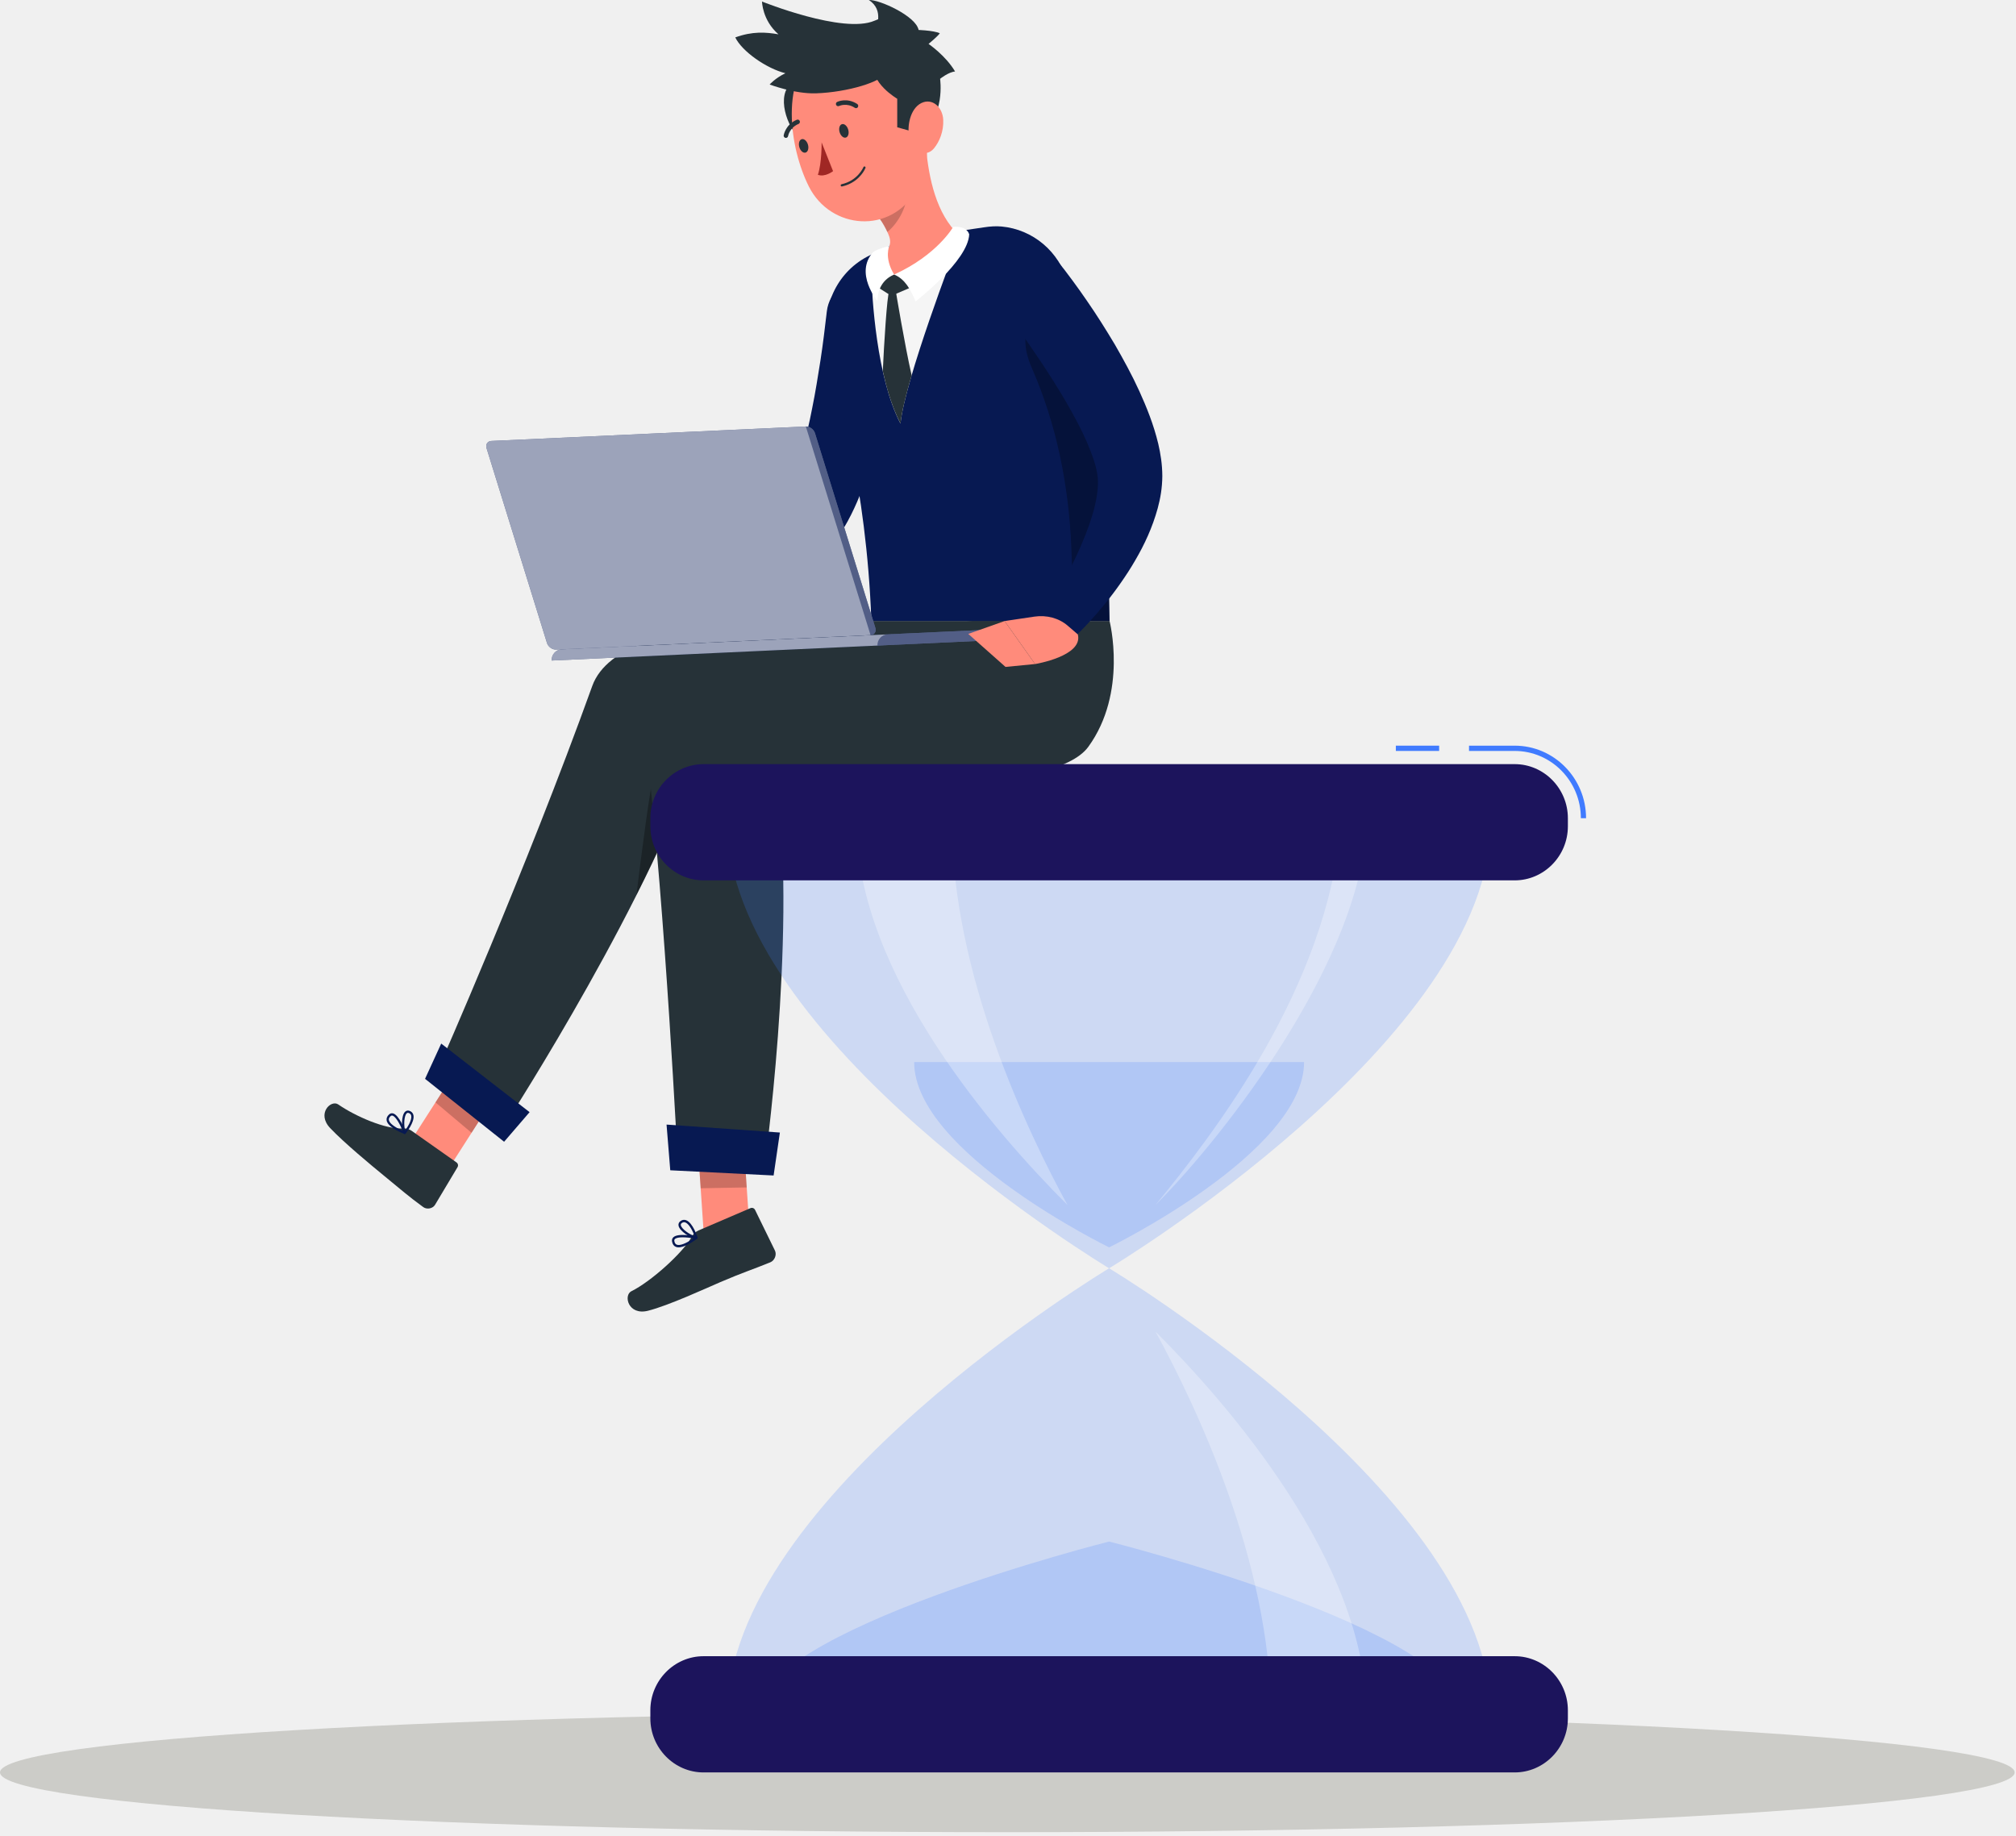
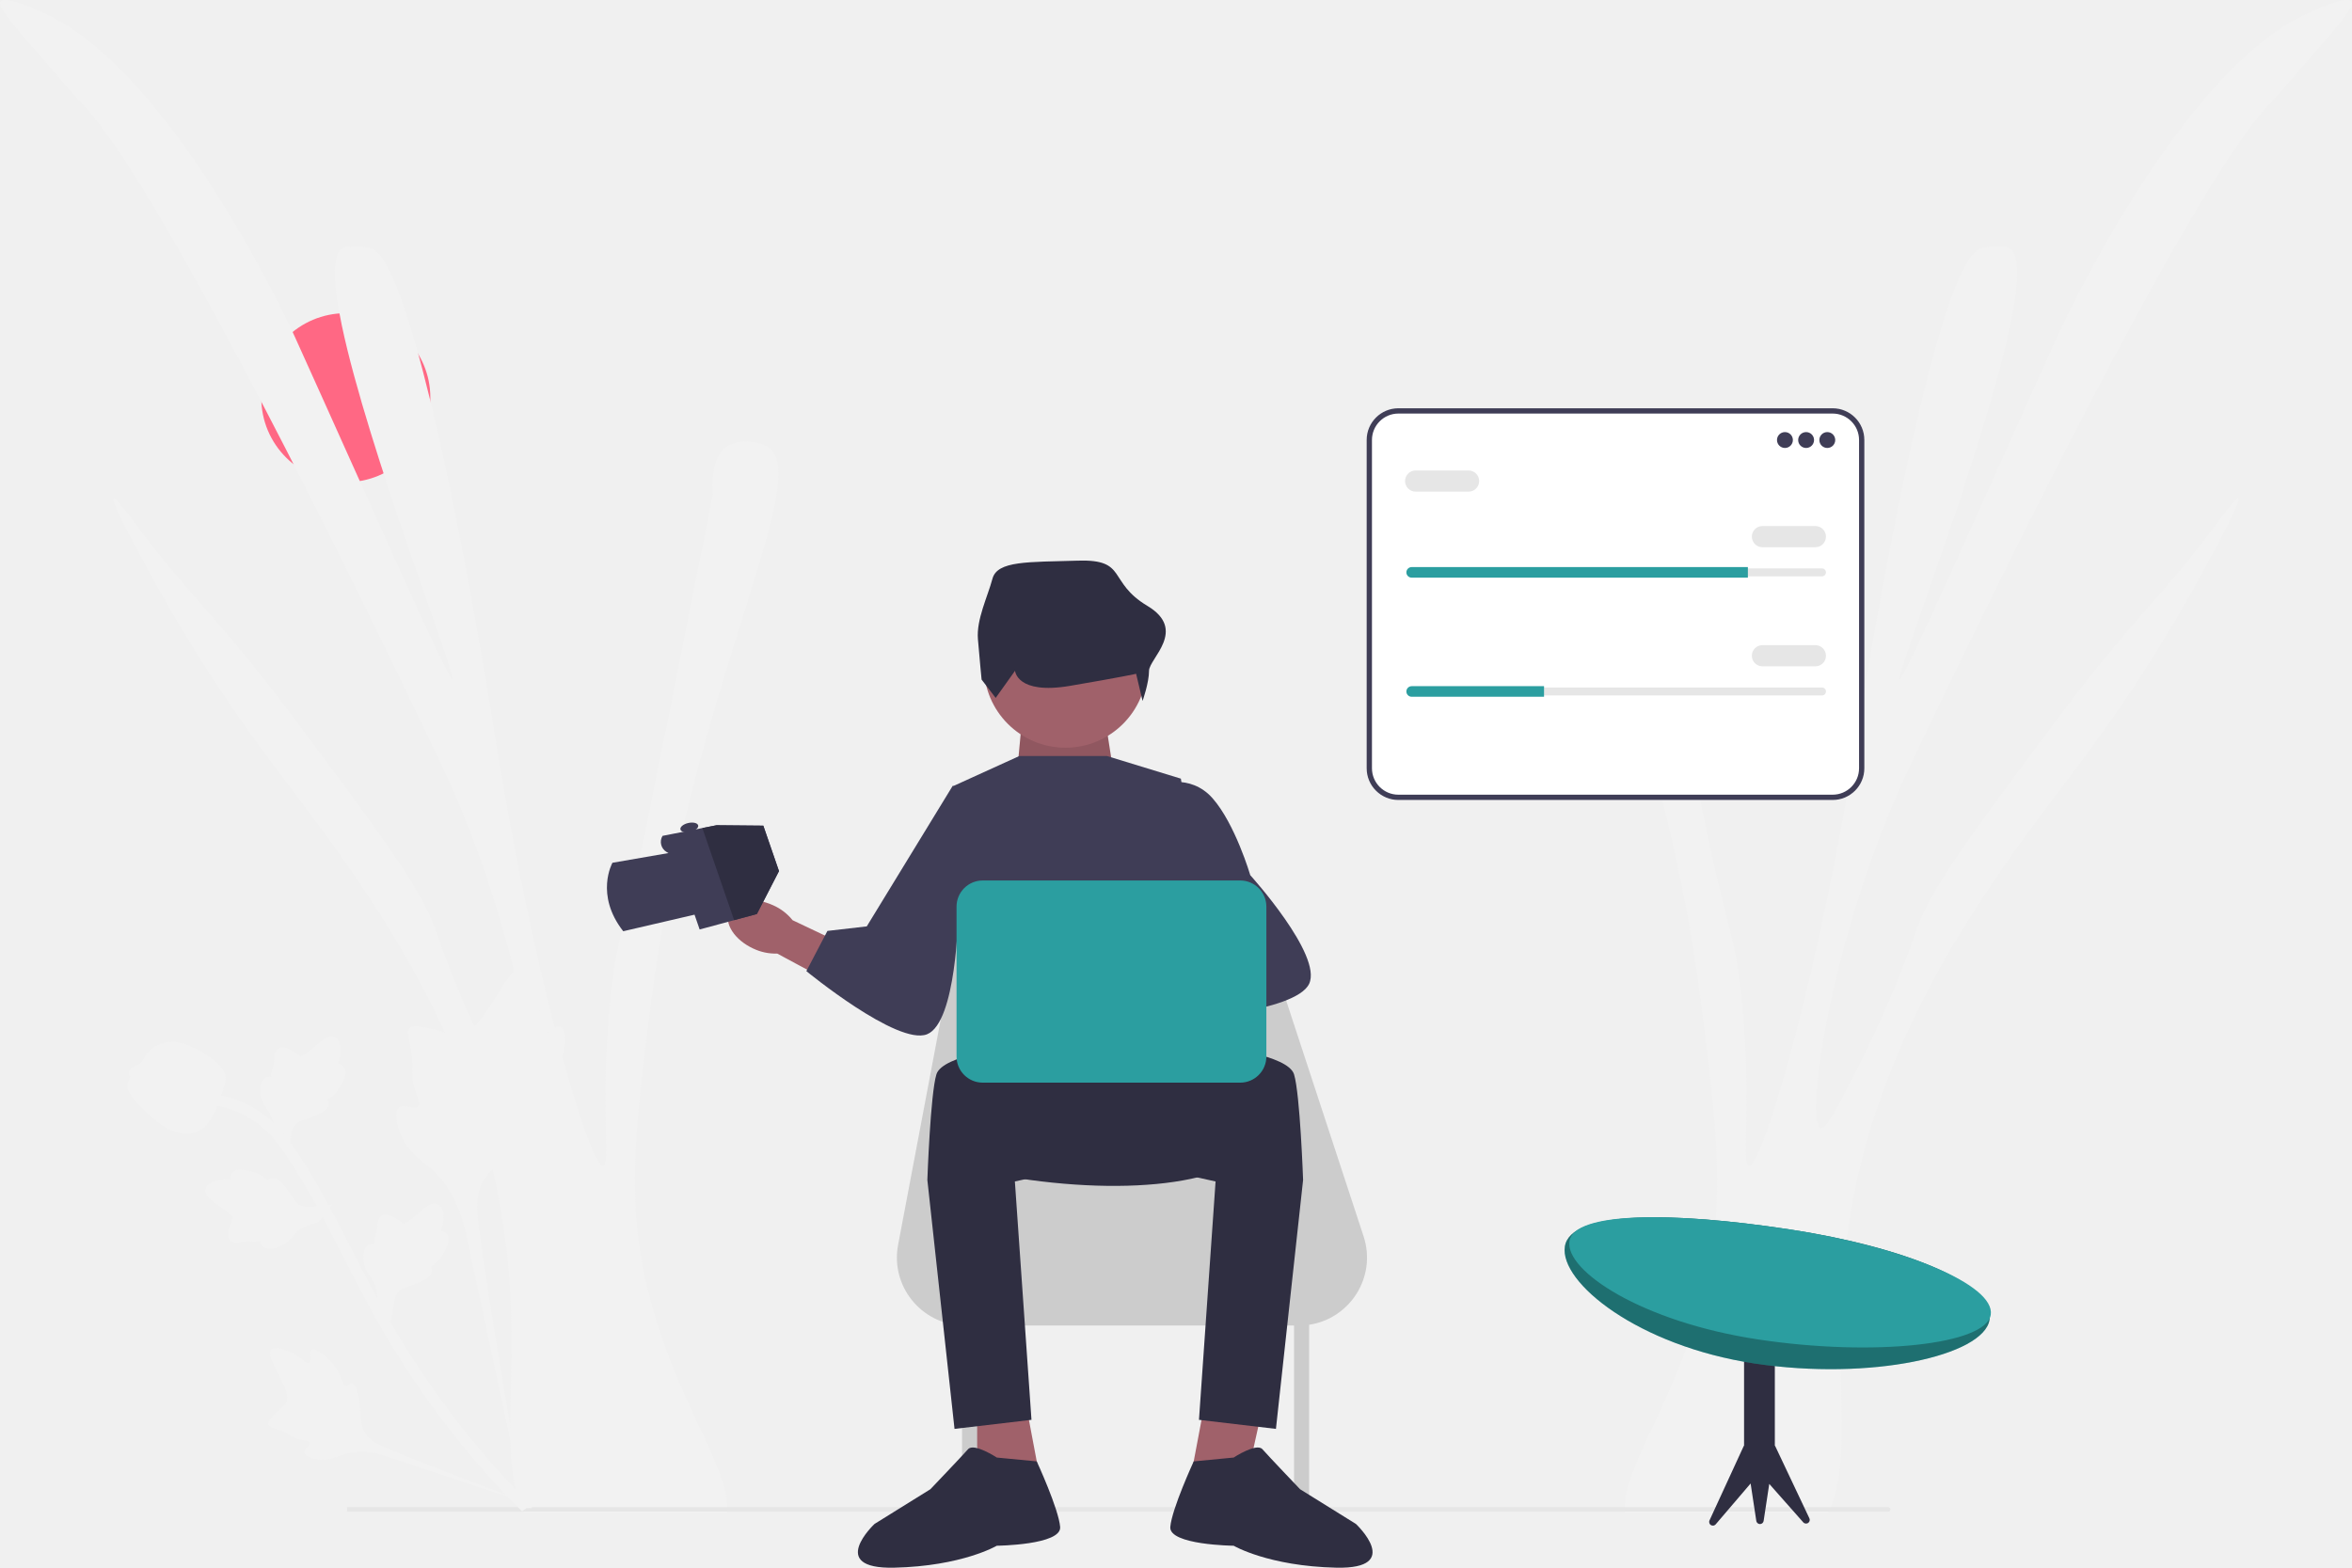
- <svg xmlns="http://www.w3.org/2000/svg" width="201" height="183" viewBox="0 0 201 183" fill="none">
-   <path d="M100.432 182.691C155.9 182.691 200.865 180.023 200.865 176.731C200.865 173.44 155.9 170.772 100.432 170.772C44.965 170.772 0 173.44 0 176.731C0 180.023 44.965 182.691 100.432 182.691Z" fill="#CCCCC8" />
-   <path d="M43.827 117.931L40.315 114.763L46.301 105.418L49.812 108.585L43.827 117.931Z" fill="#FF8B7B" />
-   <path d="M41.04 112.753L45.507 115.902C45.669 116.017 45.713 116.218 45.613 116.386L43.378 120.129C43.146 120.518 42.562 120.628 42.192 120.357C40.656 119.234 40.064 118.689 38.202 117.165C37.057 116.227 34.329 113.971 32.92 112.485C31.542 111.031 32.998 109.624 33.725 110.127C35.448 111.317 38.452 112.624 40.186 112.519C40.499 112.5 40.802 112.586 41.04 112.753Z" fill="#263238" />
-   <path opacity="0.2" d="M49.812 108.588L46.299 105.42L43.419 109.921L47.018 112.955L49.812 108.588Z" fill="black" />
-   <path d="M85.54 61.919C85.54 61.919 61.973 60.284 59.05 68.4C52.406 86.849 43.758 106.426 43.758 106.426L50.725 111.534C50.725 111.534 65.413 88.722 69.876 74.073C78.941 76.308 95.33 78.222 100.611 72.064C105.115 66.812 101.744 61.919 101.744 61.919L85.54 61.919Z" fill="#263238" />
-   <path opacity="0.3" d="M65.352 76.264C64.804 78.512 63.972 84.968 63.454 89.248C64.596 86.995 65.687 84.71 66.667 82.478L65.352 76.264Z" fill="black" />
-   <path d="M50.261 113.846L42.379 107.572L43.99 104.057L52.801 110.895L50.261 113.846Z" fill="#071952" />
-   <path d="M39.15 112.464C39.517 112.723 39.976 112.932 40.308 113.066C40.35 113.083 40.397 113.073 40.428 113.042C40.461 113.01 40.47 112.962 40.455 112.92C40.39 112.741 39.798 111.166 39.18 111.017C39.037 110.983 38.899 111.022 38.782 111.132C38.589 111.313 38.511 111.512 38.55 111.725C38.599 111.995 38.842 112.247 39.15 112.464ZM40.147 112.75C39.337 112.393 38.829 112.001 38.771 111.683C38.747 111.551 38.8 111.426 38.935 111.3C38.997 111.242 39.058 111.223 39.127 111.24C39.46 111.32 39.889 112.127 40.147 112.75Z" fill="#071952" />
-   <path d="M40.286 113.054C40.3 113.064 40.317 113.071 40.336 113.073C40.374 113.078 40.412 113.063 40.437 113.033C40.474 112.986 41.357 111.887 41.224 111.212C41.188 111.029 41.086 110.892 40.921 110.803C40.722 110.696 40.534 110.714 40.39 110.851C39.998 111.227 40.015 112.488 40.247 113.007C40.256 113.026 40.269 113.042 40.286 113.054ZM40.86 111.033C40.937 111.087 40.984 111.161 41.003 111.256C41.082 111.659 40.661 112.348 40.388 112.724C40.245 112.183 40.287 111.265 40.545 111.018C40.593 110.971 40.669 110.927 40.815 111.005C40.832 111.014 40.847 111.024 40.86 111.033Z" fill="#071952" />
-   <path d="M74.793 123.453L70.259 124.376L69.42 112.041L74.026 112.189L74.793 123.453Z" fill="#FF8B7B" />
-   <path d="M69.642 122.689L74.809 120.471C74.998 120.391 75.194 120.462 75.283 120.644L77.261 124.69C77.466 125.11 77.237 125.689 76.801 125.867C74.989 126.608 74.085 126.869 71.813 127.845C70.415 128.445 66.647 130.184 64.613 130.696C62.624 131.196 62.138 129.148 62.956 128.747C64.891 127.797 68.102 124.91 68.97 123.317C69.127 123.029 69.368 122.808 69.642 122.689Z" fill="#263238" />
-   <path d="M68.351 124.203C68.776 124.021 69.209 123.73 69.507 123.51C69.544 123.483 69.562 123.436 69.553 123.39C69.543 123.345 69.508 123.309 69.463 123.299C69.273 123.259 67.595 122.913 67.126 123.378C67.018 123.486 66.976 123.629 67.005 123.793C67.053 124.065 67.181 124.244 67.385 124.327C67.644 124.432 67.995 124.356 68.351 124.203ZM69.147 123.479C68.393 123.998 67.777 124.232 67.472 124.108C67.345 124.056 67.267 123.94 67.234 123.751C67.218 123.665 67.236 123.6 67.289 123.548C67.541 123.297 68.47 123.362 69.147 123.479Z" fill="#071952" />
-   <path d="M69.484 123.523C69.501 123.516 69.516 123.505 69.528 123.49C69.553 123.459 69.562 123.416 69.549 123.378C69.53 123.319 69.075 121.93 68.422 121.675C68.246 121.606 68.072 121.621 67.904 121.718C67.703 121.835 67.614 122.011 67.652 122.214C67.758 122.77 68.85 123.451 69.423 123.531C69.444 123.534 69.465 123.531 69.484 123.523ZM68.068 121.899C68.157 121.86 68.246 121.859 68.338 121.895C68.727 122.047 69.085 122.801 69.257 123.25C68.714 123.079 67.95 122.533 67.88 122.169C67.867 122.1 67.871 122.009 68.019 121.923C68.036 121.914 68.052 121.905 68.068 121.899Z" fill="#071952" />
-   <path opacity="0.2" d="M74.028 112.192L69.419 112.044L69.86 118.485L74.452 118.4L74.028 112.192Z" fill="black" />
-   <path d="M96.99 61.919C96.99 61.919 63.306 65.154 64.533 75.457C66.302 90.316 67.598 116.33 67.598 116.33L76.182 116.673C76.182 116.673 79.4 93.798 77.518 78.583C86.235 78.583 105.17 79.049 108.502 74.473C112.457 69.042 110.625 61.919 110.625 61.919H96.99Z" fill="#263238" />
-   <path d="M77.131 117.21L66.827 116.691L66.457 112.134L77.756 112.927L77.131 117.21Z" fill="#071952" />
-   <path d="M89.512 31.755C89.438 32.697 89.359 33.535 89.245 34.415C89.138 35.284 89.018 36.15 88.888 37.016C88.636 38.749 88.297 40.473 87.914 42.203C87.51 43.93 87.059 45.663 86.466 47.4C85.862 49.137 85.184 50.888 84.12 52.667C83.576 53.555 82.944 54.461 82.032 55.343C81.788 55.58 81.579 55.746 81.367 55.915C81.153 56.094 80.939 56.243 80.725 56.397C80.297 56.703 79.866 56.973 79.433 57.214C77.707 58.183 75.994 58.842 74.278 59.358C73.424 59.622 72.567 59.841 71.71 60.033C70.856 60.23 70 60.397 69.143 60.533C67.421 60.814 65.739 60.999 63.959 61.06C62.98 61.093 62.16 60.313 62.127 59.319C62.1 58.502 62.613 57.793 63.339 57.548L63.408 57.525C66.436 56.504 69.538 55.399 72.329 54.072C73.721 53.404 75.055 52.679 76.154 51.872C76.428 51.67 76.685 51.465 76.918 51.263C77.033 51.16 77.154 51.06 77.251 50.957C77.356 50.854 77.464 50.748 77.513 50.686C77.781 50.378 78.101 49.883 78.39 49.313C78.976 48.16 79.486 46.738 79.899 45.266C80.317 43.789 80.68 42.246 80.982 40.676C81.302 39.109 81.552 37.511 81.806 35.909C82.051 34.321 82.25 32.655 82.428 31.127L82.438 31.042C82.67 29.061 84.438 27.646 86.387 27.88C88.29 28.109 89.661 29.833 89.512 31.755Z" fill="#071952" />
-   <path d="M64.078 56.612L61.482 56.779L63.556 61.621C63.556 61.621 68.038 61.518 67.945 59.276L67.135 58.204C66.442 57.285 65.312 56.697 64.078 56.612Z" fill="#FF8B7B" />
-   <path d="M58.651 57.167L60.891 61.621H63.556L61.482 56.778L58.651 57.167Z" fill="#FF8B7B" />
-   <path d="M89.14 24.292L94.151 23.249L98.136 22.663C98.707 22.578 99.286 22.533 99.861 22.586C102.958 22.871 105.619 25.07 106.463 28.186C107.46 31.868 108.362 36.389 109.056 40.396C110.019 45.959 110.521 54.319 110.626 61.918H86.877C86.38 48.157 83.48 39.28 82.501 33.787C81.892 30.373 83.61 26.969 86.692 25.477L89.14 24.292Z" fill="#071952" />
-   <path d="M86.877 27.318C86.933 29.581 87.385 37.652 89.781 42.236C90.204 37.938 95.222 24.854 95.222 24.854L86.877 27.318Z" fill="#F5F5F5" />
-   <path opacity="0.3" d="M109.593 44.171C109.594 44.172 109.595 44.172 109.596 44.173C109.585 44.088 109.575 44.005 109.564 43.921C109.549 43.791 109.533 43.666 109.517 43.538C109.491 43.334 109.465 43.132 109.438 42.932C109.413 42.743 109.388 42.554 109.362 42.369C109.336 42.185 109.309 42.005 109.283 41.825C109.261 41.676 109.239 41.525 109.217 41.38C109.165 41.045 109.112 40.716 109.058 40.399C108.887 39.413 108.702 38.394 108.508 37.366C108.503 37.337 108.497 37.309 108.492 37.279C108.297 36.251 108.092 35.214 107.877 34.184C107.872 34.161 107.867 34.139 107.862 34.116C107.77 33.677 107.677 33.242 107.581 32.809C107.546 32.646 107.509 32.485 107.473 32.323C107.41 32.042 107.347 31.765 107.283 31.488C107.232 31.269 107.182 31.05 107.13 30.834C107.119 30.789 107.109 30.744 107.099 30.699H107.098C106.891 29.833 106.679 28.988 106.462 28.187L102.861 26.26C103.275 27.878 103.671 29.652 104.045 31.475C103.596 31.713 103.213 31.999 102.863 32.331C102.004 33.113 102.032 34.772 102.893 36.733C105.341 42.313 106.549 48.381 106.811 54.485C106.917 56.965 106.985 59.476 107.016 61.913L110.627 61.919C110.54 55.886 110.208 49.382 109.593 44.171Z" fill="black" />
-   <path d="M92.283 14.149L90.252 17.299L87.487 21.594C87.677 21.694 88.099 22.368 88.342 22.865C88.847 23.899 89.264 24.673 87.128 26.153C86.67 26.47 86.654 26.972 86.758 27.524C86.884 28.195 87.271 28.9 89.577 28.485C92.249 28.006 94.037 26.572 95.366 25.221C96.134 24.44 95.958 23.852 95.218 23.044C93.12 20.754 92.493 17.098 92.283 14.149Z" fill="#FF8B7B" />
-   <path d="M87.394 28.564L88.864 29.5L91.245 28.474C90.665 27.943 90.024 27.497 89.147 27.375C88.452 27.579 87.903 28.038 87.394 28.564Z" fill="#263238" />
-   <path d="M89.147 27.375C90.239 27.833 90.789 28.864 91.284 30.057C91.284 30.057 96.523 26.021 96.632 23.364C96.351 22.462 95.04 22.62 95.04 22.62C95.04 22.62 93.446 25.427 89.147 27.375Z" fill="white" />
-   <path d="M89.147 27.375C88.054 27.834 87.487 28.82 87.487 30.014C87.487 30.014 85.157 27.234 87.054 25.136C87.487 24.82 88.678 24.515 88.678 24.515C88.678 24.515 88.11 25.67 89.147 27.375Z" fill="white" />
-   <path d="M89.321 29.064C89.321 29.064 88.921 29.064 88.652 29.064C88.439 29.446 88.134 34.381 88.017 37.005C88.367 38.594 88.824 40.146 89.418 41.476C89.428 41.491 89.433 41.512 89.443 41.528C89.478 41.61 89.514 41.693 89.555 41.77C89.625 41.93 89.702 42.084 89.783 42.234C89.894 41.11 90.321 39.372 90.894 37.428C90.194 34.386 89.321 29.064 89.321 29.064Z" fill="#263238" />
-   <path opacity="0.2" d="M88.168 20.538L89.864 17.478C89.899 17.555 89.939 17.643 89.979 17.73C90.112 18.059 90.245 18.469 90.343 18.903C90.655 20.263 89.616 22.204 88.474 23.13C88.427 23.042 88.387 22.954 88.341 22.866C88.128 22.421 87.764 21.835 87.556 21.647C87.533 21.623 87.51 21.606 87.487 21.594L88.168 20.538Z" fill="black" />
-   <path d="M79.89 13.962C79.48 12.089 82.406 9.509 82.406 9.509L78.94 8.278C77.377 9.43 78.392 12.69 79.89 13.962Z" fill="#263238" />
-   <path d="M91.568 8.571C92.384 13.242 93.092 15.925 91.391 18.922C88.833 23.429 82.808 22.889 80.651 18.608C78.71 14.753 77.701 7.764 81.649 4.697C85.537 1.675 90.751 3.901 91.568 8.571Z" fill="#FF8B7B" />
-   <path d="M91.629 13.297L89.456 12.692V9.847C89.456 9.847 86.704 8.246 87.133 6.294C87.322 4.979 88.017 3.034 88.017 3.034C88.017 3.034 92.378 2.749 93.702 3.315C93.472 3.648 92.58 4.379 92.58 4.379C92.58 4.379 94.298 5.549 95.222 7.128C94.564 7.186 93.73 7.859 93.73 7.859C93.73 7.859 94.306 11.748 91.629 13.297Z" fill="#263238" />
-   <path d="M86.624 0.002C88.224 1.02 87.296 2.895 87.296 2.895L91.581 2.989C91.353 1.612 87.64 -0.069 86.624 0.002Z" fill="#263238" />
-   <path d="M88.294 7.252C87.99 8.13 84.52 9.201 81.356 9.306C79.227 9.377 76.736 8.425 76.736 8.425C76.736 8.425 77.296 7.786 78.306 7.303C76.393 6.82 73.972 5.114 73.308 3.73C75.036 3.106 76.342 3.204 77.616 3.421C75.997 2.018 75.975 0.154 75.975 0.154C75.975 0.154 84.073 3.419 87.192 2.065C90.583 0.593 93.156 3.354 90.929 5.461C88.701 7.569 88.294 7.252 88.294 7.252Z" fill="#263238" />
-   <path d="M94.043 11.955C94.093 13.076 93.677 14.12 93.116 14.796C92.272 15.814 90.972 15.002 90.67 13.733C90.399 12.59 90.751 10.826 91.855 10.279C92.943 9.741 93.986 10.673 94.043 11.955Z" fill="#FF8B7B" />
-   <path d="M84.559 12.893C84.678 13.258 84.585 13.625 84.353 13.711C84.121 13.798 83.837 13.572 83.719 13.206C83.601 12.841 83.693 12.474 83.925 12.388C84.157 12.301 84.441 12.528 84.559 12.893Z" fill="#263238" />
-   <path d="M80.545 14.39C80.663 14.755 80.57 15.122 80.338 15.208C80.106 15.295 79.822 15.069 79.704 14.703C79.586 14.338 79.679 13.971 79.911 13.885C80.143 13.798 80.427 14.025 80.545 14.39Z" fill="#263238" />
-   <path d="M81.917 14.197C81.917 14.197 81.945 16.251 81.544 17.43C82.264 17.695 83.058 17.066 83.058 17.066L81.917 14.197Z" fill="#A02724" />
-   <path d="M84.376 18.471C85.784 17.975 86.268 16.806 86.29 16.752C86.313 16.695 86.286 16.629 86.229 16.605C86.172 16.582 86.108 16.61 86.085 16.668C86.079 16.681 85.53 18.013 83.905 18.371C83.844 18.384 83.807 18.444 83.82 18.505C83.833 18.567 83.892 18.605 83.952 18.591C84.101 18.558 84.242 18.517 84.376 18.471Z" fill="#263238" />
-   <path d="M85.451 10.758C85.483 10.74 85.511 10.715 85.532 10.681C85.599 10.576 85.569 10.436 85.466 10.369C84.444 9.702 83.508 10.141 83.469 10.161C83.36 10.201 83.311 10.349 83.364 10.461C83.417 10.574 83.549 10.621 83.66 10.568C83.699 10.55 84.423 10.225 85.225 10.748C85.296 10.795 85.383 10.796 85.451 10.758Z" fill="#263238" />
-   <path d="M79.749 12.175C79.753 12.138 79.749 12.1 79.734 12.063C79.686 11.948 79.556 11.893 79.443 11.941C78.322 12.415 78.144 13.446 78.137 13.49C78.107 13.604 78.199 13.729 78.32 13.749C78.442 13.769 78.556 13.686 78.575 13.563C78.583 13.52 78.732 12.73 79.613 12.359C79.691 12.326 79.74 12.254 79.749 12.175Z" fill="#263238" />
-   <path d="M105.356 25.919C105.928 26.633 106.426 27.279 106.933 27.972C107.438 28.653 107.926 29.346 108.406 30.046C109.371 31.441 110.277 32.885 111.157 34.361C112.015 35.855 112.853 37.373 113.592 38.996C114.327 40.619 115.013 42.312 115.481 44.25C115.707 45.225 115.881 46.275 115.886 47.474C115.877 48.657 115.692 49.698 115.427 50.68C114.889 52.631 114.097 54.312 113.192 55.86C112.745 56.637 112.264 57.378 111.762 58.094C111.264 58.812 110.742 59.503 110.198 60.171C109.107 61.517 107.982 62.748 106.682 63.951C105.957 64.621 104.836 64.567 104.177 63.831C103.639 63.23 103.575 62.362 103.963 61.699L104.009 61.621C105.578 58.94 107.13 56.104 108.221 53.334C108.763 51.949 109.198 50.562 109.377 49.307C109.462 48.688 109.499 48.088 109.448 47.629C109.407 47.185 109.288 46.608 109.093 45.998C108.7 44.767 108.11 43.424 107.412 42.106C106.722 40.782 105.943 39.451 105.116 38.141C104.297 36.822 103.419 35.524 102.529 34.229L101.17 32.303C100.715 31.676 100.239 31.01 99.807 30.437L99.776 30.395C98.583 28.81 98.881 26.543 100.44 25.331C101.968 24.141 104.148 24.413 105.356 25.919Z" fill="#071952" />
-   <path d="M56.006 64.746L100.075 62.719C100.654 62.692 101.149 63.151 101.175 63.739L55.001 65.863C54.975 65.275 55.427 64.772 56.006 64.746Z" fill="#071952" />
-   <g opacity="0.6">
-     <path d="M56.006 64.746L100.075 62.719C100.654 62.692 101.149 63.151 101.175 63.739L55.001 65.863C54.975 65.275 55.427 64.772 56.006 64.746Z" fill="white" />
+ <svg xmlns="http://www.w3.org/2000/svg" width="888.461" height="592.32" viewBox="0 0 888.461 592.32">
+   <polygon points="422.23 302.16 383.23 302.16 386.23 270.16 417.23 270.16 422.23 302.16" fill="#a0616a" />
+   <polygon points="422.23 302.16 383.23 302.16 386.23 270.16 417.23 270.16 422.23 302.16" opacity=".1" />
+   <g>
+     <g>
+       <circle cx="130.628" cy="150.262" r="31.937" fill="#ff6884" />
+       <path d="M274.617,567.299c.181,1.526,.233,2.949,.129,4.346h-76.813c-.699-1.397-1.294-2.846-1.811-4.346-9.391-26.984,6.054-71.897-13.531-138.491-14.54-49.415-41.679-88.067-54.33-106.074-15.549-22.146-33.167-42.585-53.58-75.235-4.424-7.063-8.977-14.721-13.686-23.077-1.578-2.794-19.766-35.211-18.11-36.22,.776-.466,5.588,6.08,7.218,8.279,14.385,19.455,22.741,27.967,34.72,41.964,7.27,8.486,15.859,18.964,27.915,35.134,30.917,41.421,46.362,62.118,51.743,77.615,1.423,4.139,9.003,26.544,23.284,54.33,7.296,14.178,10.944,21.266,12.936,20.697,5.64-1.63-1.966-60.333-25.872-119.01-4.088-9.986-7.141-16.377-12.936-28.459-9.417-19.714-61.859-129.281-100.408-194.865-4.838-8.253-9.469-15.782-13.738-22.379-.828-1.242-1.63-2.458-2.406-3.622-5.381-8.02-10.142-14.359-14.1-18.447-2.096-2.173-7.425-8.331-18.11-20.697C8.889,13.826,5.784,10.178,3.689,7.514c-.31-.388-.595-.776-.828-1.112C.325,3.09-.399,1.485,.196,.632,1.05-.584,4.335,.114,7.932,1.382c.388,.129,.802,.285,1.19,.44,3.907,1.449,7.865,3.338,9.184,3.984,12.108,5.821,23.931,16.247,34.875,28.64,4.062,4.579,7.969,9.417,11.746,14.385,12.16,16.04,22.767,33.504,30.787,47.863,9.831,17.696,15.73,30.71,15.73,30.71,27.45,60.617,57.901,129.953,59.505,129.358,1.759-.647-32.003-86.955-41.834-133.834-3.286-15.704-3.881-26.984,.44-29.157,.155-.078,.31-.155,.492-.207,.673-.233,1.294-.207,1.63-.181,0,0,4.01-.517,8.227,.388,5.252,1.138,11.228,15.756,17.049,36.272,15.135,52.882,29.519,144.83,29.519,144.83,14.385,91.974,36.22,166.407,41.395,165.579,2.872-.466-1.242-23.569,2.587-62.092,2.691-27.01,5.743-26.182,15.523-75.028,15.523-77.486,23.284-116.216,23.284-116.422-.078-1.63-.285-4.916,.207-8.331,.517-3.7,1.837-7.58,4.967-9.779,4.76-3.363,12.418-1.914,15.523,0,2.484,1.552,3.751,4.398,4.036,8.486,1.707,25.716-35.237,100.279-48.018,201.075-6.364,50.217-9.857,77.615,0,113.835,9.754,35.91,26.751,58.78,28.64,75.105Z" fill="#f2f2f2" />
+     </g>
+     <path d="M613.844,567.299c-.181,1.526-.233,2.949-.129,4.346h76.813c.699-1.397,1.294-2.846,1.811-4.346,9.391-26.984-6.054-71.897,13.531-138.491,14.54-49.415,41.679-88.067,54.33-106.074,15.549-22.146,33.167-42.585,53.58-75.235,4.424-7.063,8.977-14.721,13.686-23.077,1.578-2.794,19.766-35.211,18.11-36.22-.776-.466-5.588,6.08-7.218,8.279-14.385,19.455-22.741,27.967-34.72,41.964-7.27,8.486-15.859,18.964-27.915,35.134-30.917,41.421-46.362,62.118-51.743,77.615-1.423,4.139-9.003,26.544-23.284,54.33-7.296,14.178-10.944,21.266-12.936,20.697-5.64-1.63,1.966-60.333,25.872-119.01,4.088-9.986,7.141-16.377,12.936-28.459,9.417-19.714,61.859-129.281,100.408-194.865,4.838-8.253,9.469-15.782,13.738-22.379,.828-1.242,1.63-2.458,2.406-3.622,5.381-8.02,10.142-14.359,14.1-18.447,2.096-2.173,7.425-8.331,18.11-20.697,4.243-4.916,7.348-8.564,9.443-11.228,.31-.388,.595-.776,.828-1.112,2.536-3.311,3.26-4.916,2.665-5.769-.854-1.216-4.139-.517-7.736,.75-.388,.129-.802,.285-1.19,.44-3.907,1.449-7.865,3.338-9.184,3.984-12.108,5.821-23.931,16.247-34.875,28.64-4.062,4.579-7.969,9.417-11.746,14.385-12.16,16.04-22.767,33.504-30.787,47.863-9.831,17.696-15.73,30.71-15.73,30.71-27.45,60.617-57.901,129.953-59.505,129.358-1.759-.647,32.003-86.955,41.834-133.834,3.286-15.704,3.881-26.984-.44-29.157-.155-.078-.31-.155-.492-.207-.673-.233-1.294-.207-1.63-.181,0,0-4.01-.517-8.227,.388-5.252,1.138-11.228,15.756-17.049,36.272-15.135,52.882-29.519,144.83-29.519,144.83-14.385,91.974-36.22,166.407-41.395,165.579-2.872-.466,1.242-23.569-2.587-62.092-2.691-27.01-5.743-26.182-15.523-75.028-15.523-77.486-23.284-116.216-23.284-116.422,.078-1.63,.285-4.916-.207-8.331-.517-3.7-1.837-7.58-4.967-9.779-4.76-3.363-12.418-1.914-15.523,0-2.484,1.552-3.751,4.398-4.036,8.486-1.707,25.716,35.237,100.279,48.018,201.075,6.364,50.217,9.857,77.615,0,113.835-9.754,35.91-26.751,58.78-28.64,75.105Z" fill="#f2f2f2" />
+     <path d="M714.128,570.285h0c0,.464-.376,.84-.84,.84H131.088v-1.68H713.288c.464,0,.84,.376,.84,.84Z" fill="#e6e6e6" />
+     <polygon points="366.268 534.679 372.823 564.09 393.344 561.24 387.644 531.03 366.268 534.679" fill="#a0616a" />
+     <polygon points="476.281 534.679 469.725 564.09 449.205 561.24 454.905 531.03 476.281 534.679" fill="#a0616a" />
+     <path d="M515.091,467.111l-36.933-112.5c-8.262-25.167-31.755-42.181-58.244-42.181h-0c-29.464,0-54.76,20.961-60.235,49.911l-20.425,108.009c-2.925,15.466,8.604,29.798,24.164,30.438v73.847h5.7v-73.817h119.703v73.817h5.7v-74.109c15.4-2.282,25.615-18.047,20.57-33.416Z" fill="#ccc" />
+     <path d="M438.66,390.521l-69.542,2.28s-26.221,46.741,19.95,53.011c46.171,6.27,86.642-.57,88.352-20.52s-12.54-35.341-38.761-34.771Z" fill="#2f2e41" />
+     <path d="M382.228,395.652s-26.221,2.85-28.501,10.26c-2.28,7.41-3.42,39.901-3.42,39.901l10.26,94.052,29.071-3.42-6.27-90.062,33.631-7.41-34.771-43.321Z" fill="#2f2e41" />
+     <path d="M376.528,550.695s-8.626-5.7-10.868-3.135-14.212,15.105-14.212,15.105l-21.09,13.11s-18.24,17.1,7.41,16.53c25.651-.57,38.761-8.292,38.761-8.292,0,0,24.511-.258,23.941-7.098-.57-6.84-8.841-24.768-8.841-24.768l-15.1-1.453Z" fill="#2f2e41" />
+     <path d="M460.32,395.652s26.221,2.85,28.501,10.26,3.42,39.901,3.42,39.901l-10.26,94.052-29.071-3.42,6.27-90.062-33.631-7.41,34.771-43.321Z" fill="#2f2e41" />
+     <path d="M466.02,550.695s8.626-5.7,10.868-3.135,14.212,15.105,14.212,15.105l21.09,13.11s18.24,17.1-7.41,16.53-38.761-8.292-38.761-8.292c0,0-24.511-.258-23.941-7.098,.57-6.84,8.841-24.768,8.841-24.768l15.1-1.453Z" fill="#2f2e41" />
+     <path d="M418.139,285.639h-33.09l-25.051,11.4,5.7,75.242s-7.105,22.875,1.578,24.263c8.683,1.388,56.564,9.938,69.674,2.528,13.11-7.41,24.511-5.13,24.511-5.13l-15.39-99.752-27.931-8.55Z" fill="#3f3d56" />
+     <circle cx="402.464" cy="251.723" r="30.781" fill="#a0616a" />
+     <path d="M370.797,256.761l5.317,6.932,7.317-10.26s.61,9.12,20.732,5.7,25.001-4.56,25.001-4.56l2.439,10.26s2.439-6.84,2.439-11.4,14.634-15.39-.61-24.511-7.317-17.67-26.22-17.1c-18.903,.57-30.488,0-32.318,6.84-1.829,6.84-6.098,15.39-5.488,22.801s1.39,15.298,1.39,15.298Z" fill="#2f2e41" />
+     <path id="uuid-7ddbc389-7cdc-46c2-935f-0ff8b929a928-1328" d="M429.029,391.708c-7.41,2.462-14.687,.633-16.253-4.083-1.566-4.716,3.172-10.534,10.586-12.995,2.948-1.024,6.098-1.327,9.187-.884l31.53-10.033,4.393,14.896-31.549,8.309c-2.211,2.204-4.917,3.846-7.893,4.789Z" fill="#a0616a" />
+     <g>
+       <path id="uuid-04944d89-6e1c-4a13-b790-56aa68a198ee-1329" d="M284.561,358.393c-7.095-3.26-11.164-9.564-9.089-14.079,2.076-4.515,9.509-5.531,16.607-2.269,2.853,1.264,5.362,3.194,7.316,5.626l29.888,14.194-6.96,13.884-28.726-15.467c-3.12,.101-6.219-.547-9.037-1.889Z" fill="#a0616a" />
+       <path d="M359.895,296.879s11.86,4.84,11.492,17.758-9.434,30.971-9.434,30.971c0,0-.633,40.754-11.775,45.165s-45.576-23.86-45.576-23.86l7.953-15.192,14.864-1.715,32.476-53.127Z" fill="#3f3d56" />
+     </g>
+     <path d="M437.52,296.469s11.97-4.56,20.52,5.13,14.25,29.071,14.25,29.071c0,0,27.361,30.211,22.23,41.041-5.13,10.83-49.591,13.68-49.591,13.68l-4.56-16.53,9.69-11.4-12.54-60.991Z" fill="#3f3d56" />
+     <path d="M468.497,409.047h-97.296c-5.443,0-9.87-4.428-9.87-9.87v-56.641c0-5.442,4.428-9.87,9.87-9.87h97.296c5.443,0,9.87,4.428,9.87,9.87v56.641c0,5.442-4.428,9.87-9.87,9.87Z" fill="#2b9ea0" />
+     <g>
+       <path d="M211.919,388.118c-2.41-1.265-6.209,4.021-8.264,2.792-2.048-1.225,1.011-6.899-.141-14.846-.208-1.433-1.517-10.463-5.156-11.256-6.898-1.502-16.1,27.913-26.502,26.554-2.283-.298-4.866-2.11-11.939-3.278-2.814-.465-4.365-.501-5.272,.427-1.287,1.317-.153,3.427,.683,8.434,1.254,7.51-.416,8.039,1.11,13.706,1.133,4.207,2.649,6.125,1.652,7.295-1.41,1.655-5.356-1.116-7.38,.598-2.066,1.749-.737,6.988,.854,10.543,2.985,6.672,7.759,9.346,11.653,12.852,4.231,3.81,9.401,10.385,12.421,22.341l22.97,107.095c-4.228-22.275-14.755-83.991-17.699-107.522-.85-6.793-1.494-13.817,2.68-19.319,4.019-5.297,12.021-8.545,19.891-16.468,.919-.925,3.445-3.533,2.736-5.528-.586-1.649-2.849-1.376-3.419-2.907-.765-2.054,2.686-4.211,5.643-8.947,2.085-3.339,2.864-6.262,3.534-8.776,.202-.758,3.153-12.108-.056-13.791l-0,0Z" fill="#f2f2f2" />
+       <path d="M117.726,510.004c-1.316,.818,.182,4.207-1.014,4.861-1.192,.652-3.095-2.487-7.327-4.214-.763-.311-5.573-2.275-7.012-.717-2.728,2.952,9.054,15.956,5.386,20.669-.805,1.034-2.44,1.779-5.054,4.914-1.04,1.247-1.505,1.998-1.311,2.71,.275,1.012,1.638,1.064,4.337,2.098,4.047,1.552,3.825,2.524,7.047,3.41,2.392,.658,3.77,.467,4.057,1.294,.406,1.17-2.093,2.307-1.836,3.795,.262,1.518,3.217,2.378,5.421,2.623,4.136,.46,6.826-1.112,9.67-2.011,3.091-.977,7.809-1.618,14.549,.35l59.191,19.626c-12.153-4.352-45.481-16.992-57.879-22.337-3.579-1.543-7.213-3.253-8.708-6.89-1.44-3.501-.726-8.365-2.343-14.514-.189-.718-.74-2.71-1.924-2.938-.978-.188-1.497,1.001-2.413,.839-1.229-.217-1.292-2.534-2.763-5.351-1.037-1.987-2.247-3.213-3.288-4.267-.314-.318-5.033-5.041-6.785-3.952l0,0Z" fill="#f2f2f2" />
+       <path d="M147.687,499.69l-5.168-6.606,.032-.762c.147-3.523-.493-6.48-1.904-8.792-.224-.368-.467-.724-.715-1.087-.981-1.438-2.2-3.225-2.563-5.961-.199-1.527-.394-5.227,2.088-6.284,.664-.291,1.3-.295,1.854-.183,.001-.114,.003-.229,.005-.353,.042-1.515,.317-2.323,.583-3.101,.203-.598,.414-1.215,.57-2.465,.069-.548,.1-1.012,.127-1.402,.083-1.181,.249-2.63,1.612-3.447,1.488-.823,2.982-.094,3.972,.389,1.766,.859,2.799,1.627,3.484,2.136,.25,.186,.532,.395,.641,.446,.888,.398,4.281-2.577,5.564-3.689,2.876-2.51,5.364-4.682,7.753-3.365,1.71,.941,2.28,3.228,1.734,6.982-.171,1.169-.497,2.178-.823,3.013,.691-.01,1.428,.174,2.059,.787h0c1.492,1.454,1.075,4.088-1.231,7.836-.571,.933-1.343,2.185-2.744,3.422-.66,.582-1.306,1.022-1.864,1.39,.191,.336,.333,.74,.359,1.23,.078,1.441-.829,2.709-2.748,3.722-2.094,1.144-4.003,1.786-5.685,2.355-1.468,.498-2.731,.931-3.565,1.526-1.533,1.125-1.981,3.183-2.408,5.758l-1.019,6.504-0,0Z" fill="#f2f2f2" />
+       <path d="M125.337,455.171l-5.079,6.674-.745,.163c-3.445,.751-6.143,2.121-8.022,4.072-.299,.31-.581,.636-.87,.967-1.142,1.313-2.561,2.946-5.116,3.991-1.427,.58-4.956,1.707-6.608-.426-.45-.569-.615-1.183-.647-1.747-.11,.028-.222,.055-.342,.085-1.476,.343-2.328,.282-3.147,.223-.63-.045-1.28-.092-2.529,.073-.548,.073-1.004,.16-1.388,.233-1.163,.219-2.607,.427-3.744-.685-1.173-1.231-.847-2.861-.632-3.941,.383-1.926,.864-3.12,1.182-3.912,.117-.289,.247-.615,.269-.734,.16-.96-3.579-3.487-4.98-4.447-3.157-2.145-5.889-4.001-5.221-6.646,.477-1.893,2.544-3.024,6.314-3.448,1.174-.131,2.233-.072,3.123,.032-.185-.666-.194-1.426,.239-2.192h0c1.028-1.812,3.682-2.077,7.892-.797,1.048,.316,2.454,.745,4.006,1.786,.73,.491,1.32,1.004,1.817,1.451,.277-.27,.631-.51,1.099-.659,1.375-.441,2.831,.115,4.297,1.714,1.638,1.735,2.743,3.419,3.72,4.902,.854,1.294,1.593,2.405,2.38,3.061,1.477,1.198,3.581,1.109,6.18,.869l6.55-.664-0,0Z" fill="#f2f2f2" />
+       <path d="M108.766,436.54l-5.168-6.606,.032-.762c.147-3.523-.493-6.48-1.904-8.792-.224-.368-.467-.724-.715-1.087-.981-1.438-2.2-3.225-2.563-5.961-.199-1.527-.394-5.227,2.088-6.284,.664-.291,1.3-.295,1.854-.183,.001-.114,.003-.229,.005-.353,.042-1.515,.317-2.323,.583-3.101,.203-.598,.414-1.215,.57-2.465,.069-.548,.1-1.012,.127-1.402,.083-1.181,.249-2.63,1.612-3.447,1.488-.823,2.982-.094,3.972,.389,1.766,.859,2.799,1.627,3.484,2.136,.25,.186,.532,.395,.641,.446,.888,.398,4.281-2.577,5.564-3.689,2.876-2.51,5.364-4.682,7.753-3.365,1.71,.941,2.28,3.228,1.734,6.982-.171,1.169-.497,2.178-.823,3.013,.691-.01,1.428,.174,2.059,.787h0c1.492,1.454,1.075,4.088-1.231,7.836-.571,.933-1.343,2.185-2.744,3.422-.66,.582-1.306,1.022-1.864,1.39,.191,.336,.333,.74,.359,1.23,.078,1.441-.829,2.709-2.748,3.722-2.094,1.144-4.003,1.786-5.685,2.355-1.468,.498-2.731,.931-3.565,1.526-1.533,1.125-1.981,3.183-2.408,5.758l-1.019,6.504-0,0Z" fill="#f2f2f2" />
+       <path d="M200.912,569.795l-2.061-.015-1.418-1.495,1.418,1.495-1.611,1.267c-.127-.144-.449-.456-.948-.948-2.731-2.694-11.048-10.891-22.392-24.88-7.919-9.765-15.424-20.197-22.31-31.01-6.897-10.83-11.479-19.423-15.163-26.329-2.778-5.209-5.341-10.219-7.835-15.102-6.667-13.042-12.967-25.361-21.675-37.93-1.943-2.807-5.989-8.648-13.479-12.9-4.345-2.466-9.204-4.038-14.442-4.667l.492-4.095c5.785,.699,11.164,2.442,15.988,5.18,8.305,4.715,12.714,11.079,14.833,14.137,8.862,12.791,15.221,25.229,21.952,38.398,2.487,4.864,5.038,9.853,7.804,15.041,3.649,6.842,8.192,15.36,15.001,26.05,6.803,10.685,14.217,20.988,22.035,30.631,11.202,13.812,19.396,21.886,22.087,24.538,1.436,1.417,1.737,1.714,1.727,2.633l-0-0Z" fill="#f2f2f2" />
+       <path d="M75.995,426.822c-.144,.089-.292,.175-.445,.256-3.087,1.68-6.956,1.597-11.499-.245-2.134-.869-3.839-2.309-7.24-5.182-.525-.442-3.152-2.709-6.081-6.251-1.915-2.313-2.523-3.399-2.598-4.644-.085-1.385,.368-2.666,1.08-3.781-.251-.308-.429-.677-.501-1.119-.304-1.831,1.404-2.619,2.321-3.057,.469-.213,1.056-.476,1.623-.868,.894-.613,1.22-1.192,1.717-2.065,.475-.836,1.065-1.876,2.223-2.963,2.275-2.154,4.919-2.762,5.79-2.963,4.574-1.074,8.262,.723,12.533,2.804,.854,.419,3.873,2,6.959,4.817,2.226,2.032,2.803,3.189,3.093,4.136,.601,1.941,.173,3.529-1.111,7.242-1.337,3.883-2.01,5.829-2.758,7.222-1.747,3.237-2.844,5.27-5.105,6.663l0,0Z" fill="#f2f2f2" />
+     </g>
+     <g>
+       <path d="M235.426,351.842l26.933-6.261,1.93,5.595,13.029-3.519,8.593-2.322,8.346-16.214-5.922-17.164-17.634-.165-5.392,1.06-15.041,2.959h0c-1.274,2.106-.578,4.847,1.546,6.091l.697,.408-21.162,3.664s-6.76,12.03,4.076,25.868Z" fill="#3f3d56" />
+       <polygon points="265.31 312.852 277.318 347.657 285.912 345.335 294.258 329.121 288.336 311.957 270.703 311.791 265.31 312.852" fill="#2f2e41" />
+       <ellipse cx="260.383" cy="312.624" rx="3.438" ry="1.719" transform="translate(-61.41236 63.66451) rotate(-12.48164)" fill="#3f3d56" />
+     </g>
+     <g>
+       <path d="M683.442,573.548l-12.924-27.314-.077,.056v-35.501h-11.625v35.501l-.077-.056-12.924,28.089c-.383,.673-.149,1.529,.524,1.912,.57,.325,1.29,.211,1.732-.275l13.219-15.468,2.139,14.084c.085,.77,.778,1.324,1.548,1.239,.652-.072,1.167-.587,1.239-1.239l2.116-13.929,12.855,14.538c.521,.573,1.408,.615,1.98,.094,.486-.442,.6-1.161,.275-1.732Z" fill="#2f2e41" />
+       <path d="M591.121,470.963c-2.058,13.617,27.724,37.554,71.631,44.191s86.743-2.949,88.801-16.566-32.075-27.524-75.982-34.161-82.392-7.081-84.45,6.536Z" fill="#2b9ea0" />
+       <path d="M591.121,470.963c-2.058,13.617,27.724,37.554,71.631,44.191s86.743-2.949,88.801-16.566-32.075-27.524-75.982-34.161-82.392-7.081-84.45,6.536Z" isolation="isolate" opacity=".3" />
+       <path d="M592.851,468.97c-1.695,11.215,27.367,30.464,71.274,37.1s86.182,1.894,87.877-9.321-32.524-25.686-76.431-32.323-81.025-6.671-82.72,4.543Z" fill="#2b9ea0" />
+     </g>
+     <g>
+       <path d="M692.277,302.252h-164.047c-6.604,0-11.977-5.373-11.977-11.977v-124.047c0-6.604,5.373-11.977,11.977-11.977h164.047c6.604,0,11.977,5.373,11.977,11.977v124.047c0,6.604-5.373,11.977-11.977,11.977Z" fill="#fff" />
+       <path d="M692.277,302.252h-164.047c-6.604,0-11.977-5.373-11.977-11.977v-124.047c0-6.604,5.373-11.977,11.977-11.977h164.047c6.604,0,11.977,5.373,11.977,11.977v124.047c0,6.604-5.373,11.977-11.977,11.977Zm-164.047-146c-5.501,0-9.977,4.476-9.977,9.977v124.047c0,5.501,4.476,9.977,9.977,9.977h164.047c5.501,0,9.977-4.476,9.977-9.977v-124.047c0-5.501-4.476-9.977-9.977-9.977h-164.047Z" fill="#3f3d56" />
+       <circle cx="674.254" cy="166.252" r="3" fill="#3f3d56" />
+       <circle cx="682.254" cy="166.252" r="3" fill="#3f3d56" />
+       <circle cx="690.254" cy="166.252" r="3" fill="#3f3d56" />
+       <path d="M533.254,214.752c-.827,0-1.5,.673-1.5,1.5,0,.403,.156,.776,.438,1.052,.285,.292,.659,.448,1.062,.448h155c.827,0,1.5-.673,1.5-1.5,0-.403-.156-.776-.438-1.052-.285-.292-.659-.448-1.062-.448h-155Z" fill="#e6e6e6" />
+       <path d="M660.254,214.252v4h-127c-.55,0-1.05-.22-1.41-.59-.37-.36-.59-.86-.59-1.41,0-1.1,.9-2,2-2h127Z" fill="#2b9ea0" />
+       <path d="M685.754,206.752h-20c-2.206,0-4-1.794-4-4s1.794-4,4-4h20c2.206,0,4,1.794,4,4s-1.794,4-4,4Z" fill="#e6e6e6" />
+       <path d="M554.754,185.752h-20c-2.206,0-4-1.794-4-4s1.794-4,4-4h20c2.206,0,4,1.794,4,4s-1.794,4-4,4Z" fill="#e6e6e6" />
+       <path d="M533.254,259.752c-.827,0-1.5,.673-1.5,1.5,0,.403,.156,.776,.438,1.052,.285,.292,.659,.448,1.062,.448h155c.827,0,1.5-.673,1.5-1.5,0-.403-.156-.776-.438-1.052-.285-.292-.659-.448-1.062-.448h-155Z" fill="#e6e6e6" />
+       <path d="M583.254,259.252v4h-50c-.55,0-1.05-.22-1.41-.59-.37-.36-.59-.86-.59-1.41,0-1.1,.9-2,2-2h50Z" fill="#2b9ea0" />
+       <path d="M685.754,251.752h-20c-2.206,0-4-1.794-4-4s1.794-4,4-4h20c2.206,0,4,1.794,4,4s-1.794,4-4,4Z" fill="#e6e6e6" />
+     </g>
  </g>
-   <path d="M48.991 43.968L80.344 42.526C80.728 42.509 81.136 42.806 81.255 43.191L87.274 62.6C87.393 62.985 87.179 63.312 86.796 63.329L55.442 64.771C55.059 64.789 54.651 64.491 54.532 64.106L48.513 44.697C48.393 44.312 48.607 43.986 48.991 43.968Z" fill="#071952" />
-   <path opacity="0.6" d="M48.991 43.968L80.344 42.526C80.728 42.509 81.136 42.806 81.255 43.191L87.274 62.6C87.393 62.985 87.179 63.312 86.796 63.329L55.442 64.771C55.059 64.789 54.651 64.491 54.532 64.106L48.513 44.697C48.393 44.312 48.607 43.986 48.991 43.968Z" fill="white" />
-   <path opacity="0.5" d="M81.255 43.191L87.274 62.6C87.393 62.985 87.179 63.312 86.796 63.329L80.344 42.526C80.728 42.508 81.136 42.806 81.255 43.191Z" fill="#071952" />
-   <path opacity="0.5" d="M88.487 63.252L100.076 62.719C100.655 62.692 101.15 63.151 101.176 63.739L87.483 64.369C87.457 63.781 87.909 63.278 88.487 63.252Z" fill="#071952" />
-   <path d="M103.127 61.485L100.163 61.926L103.199 66.213C103.199 66.213 108.019 65.428 107.462 63.257L106.447 62.384C105.577 61.635 104.351 61.303 103.127 61.485Z" fill="#FF8B7B" />
-   <path d="M96.538 63.207L100.253 66.5L103.199 66.212L100.163 61.926L96.538 63.207Z" fill="#FF8B7B" />
-   <path opacity="0.2" d="M110.581 126.463C110.581 126.463 72.512 149.299 72.512 170.937H148.65C148.65 149.299 110.581 126.463 110.581 126.463Z" fill="#407BFF" />
-   <path opacity="0.2" d="M110.581 153.711C110.581 153.711 75.431 162.556 75.431 170.937H145.731C145.731 162.556 110.581 153.711 110.581 153.711Z" fill="#407BFF" />
-   <path opacity="0.3" d="M115.202 132.77C122.347 139.909 136.242 155.738 136.242 170.937H126.718C126.718 155.737 119.11 139.909 115.202 132.77Z" fill="white" />
-   <path opacity="0.2" d="M110.581 126.463C110.581 126.463 72.512 103.626 72.512 81.988H148.65C148.65 103.626 110.581 126.463 110.581 126.463Z" fill="#407BFF" />
-   <path opacity="0.2" d="M110.581 124.376C110.581 124.376 91.144 114.891 91.144 105.903H130.018C130.018 114.89 110.581 124.376 110.581 124.376Z" fill="#407BFF" />
-   <path opacity="0.3" d="M106.431 120.155C99.286 113.016 85.391 97.188 85.391 81.988H94.915C94.915 97.188 102.523 113.016 106.431 120.155Z" fill="white" />
-   <path opacity="0.3" d="M115.202 120.155C122.347 113.016 135.894 95.357 136.242 81.988H133.701C132.511 98.286 120.857 113.248 115.202 120.155Z" fill="white" />
-   <path d="M143.486 74.352H139.169V74.878H143.486V74.352Z" fill="#407BFF" />
-   <path d="M158.134 81.583H157.616C157.616 77.886 154.656 74.878 151.018 74.878H146.465V74.352H151.018C154.942 74.352 158.134 77.596 158.134 81.583Z" fill="#407BFF" />
-   <path d="M151.017 87.783H70.145C67.229 87.783 64.842 85.358 64.842 82.394V81.582C64.842 78.619 67.228 76.193 70.145 76.193H151.018C153.934 76.193 156.321 78.618 156.321 81.582V82.394C156.321 85.358 153.934 87.783 151.017 87.783Z" fill="#1C145C" />
-   <path d="M151.017 165.143H70.145C67.229 165.143 64.842 167.567 64.842 170.532V171.343C64.842 174.307 67.228 176.732 70.145 176.732H151.018C153.934 176.732 156.321 174.307 156.321 171.343V170.532C156.321 167.567 153.934 165.143 151.017 165.143Z" fill="#1C145C" />
</svg>
